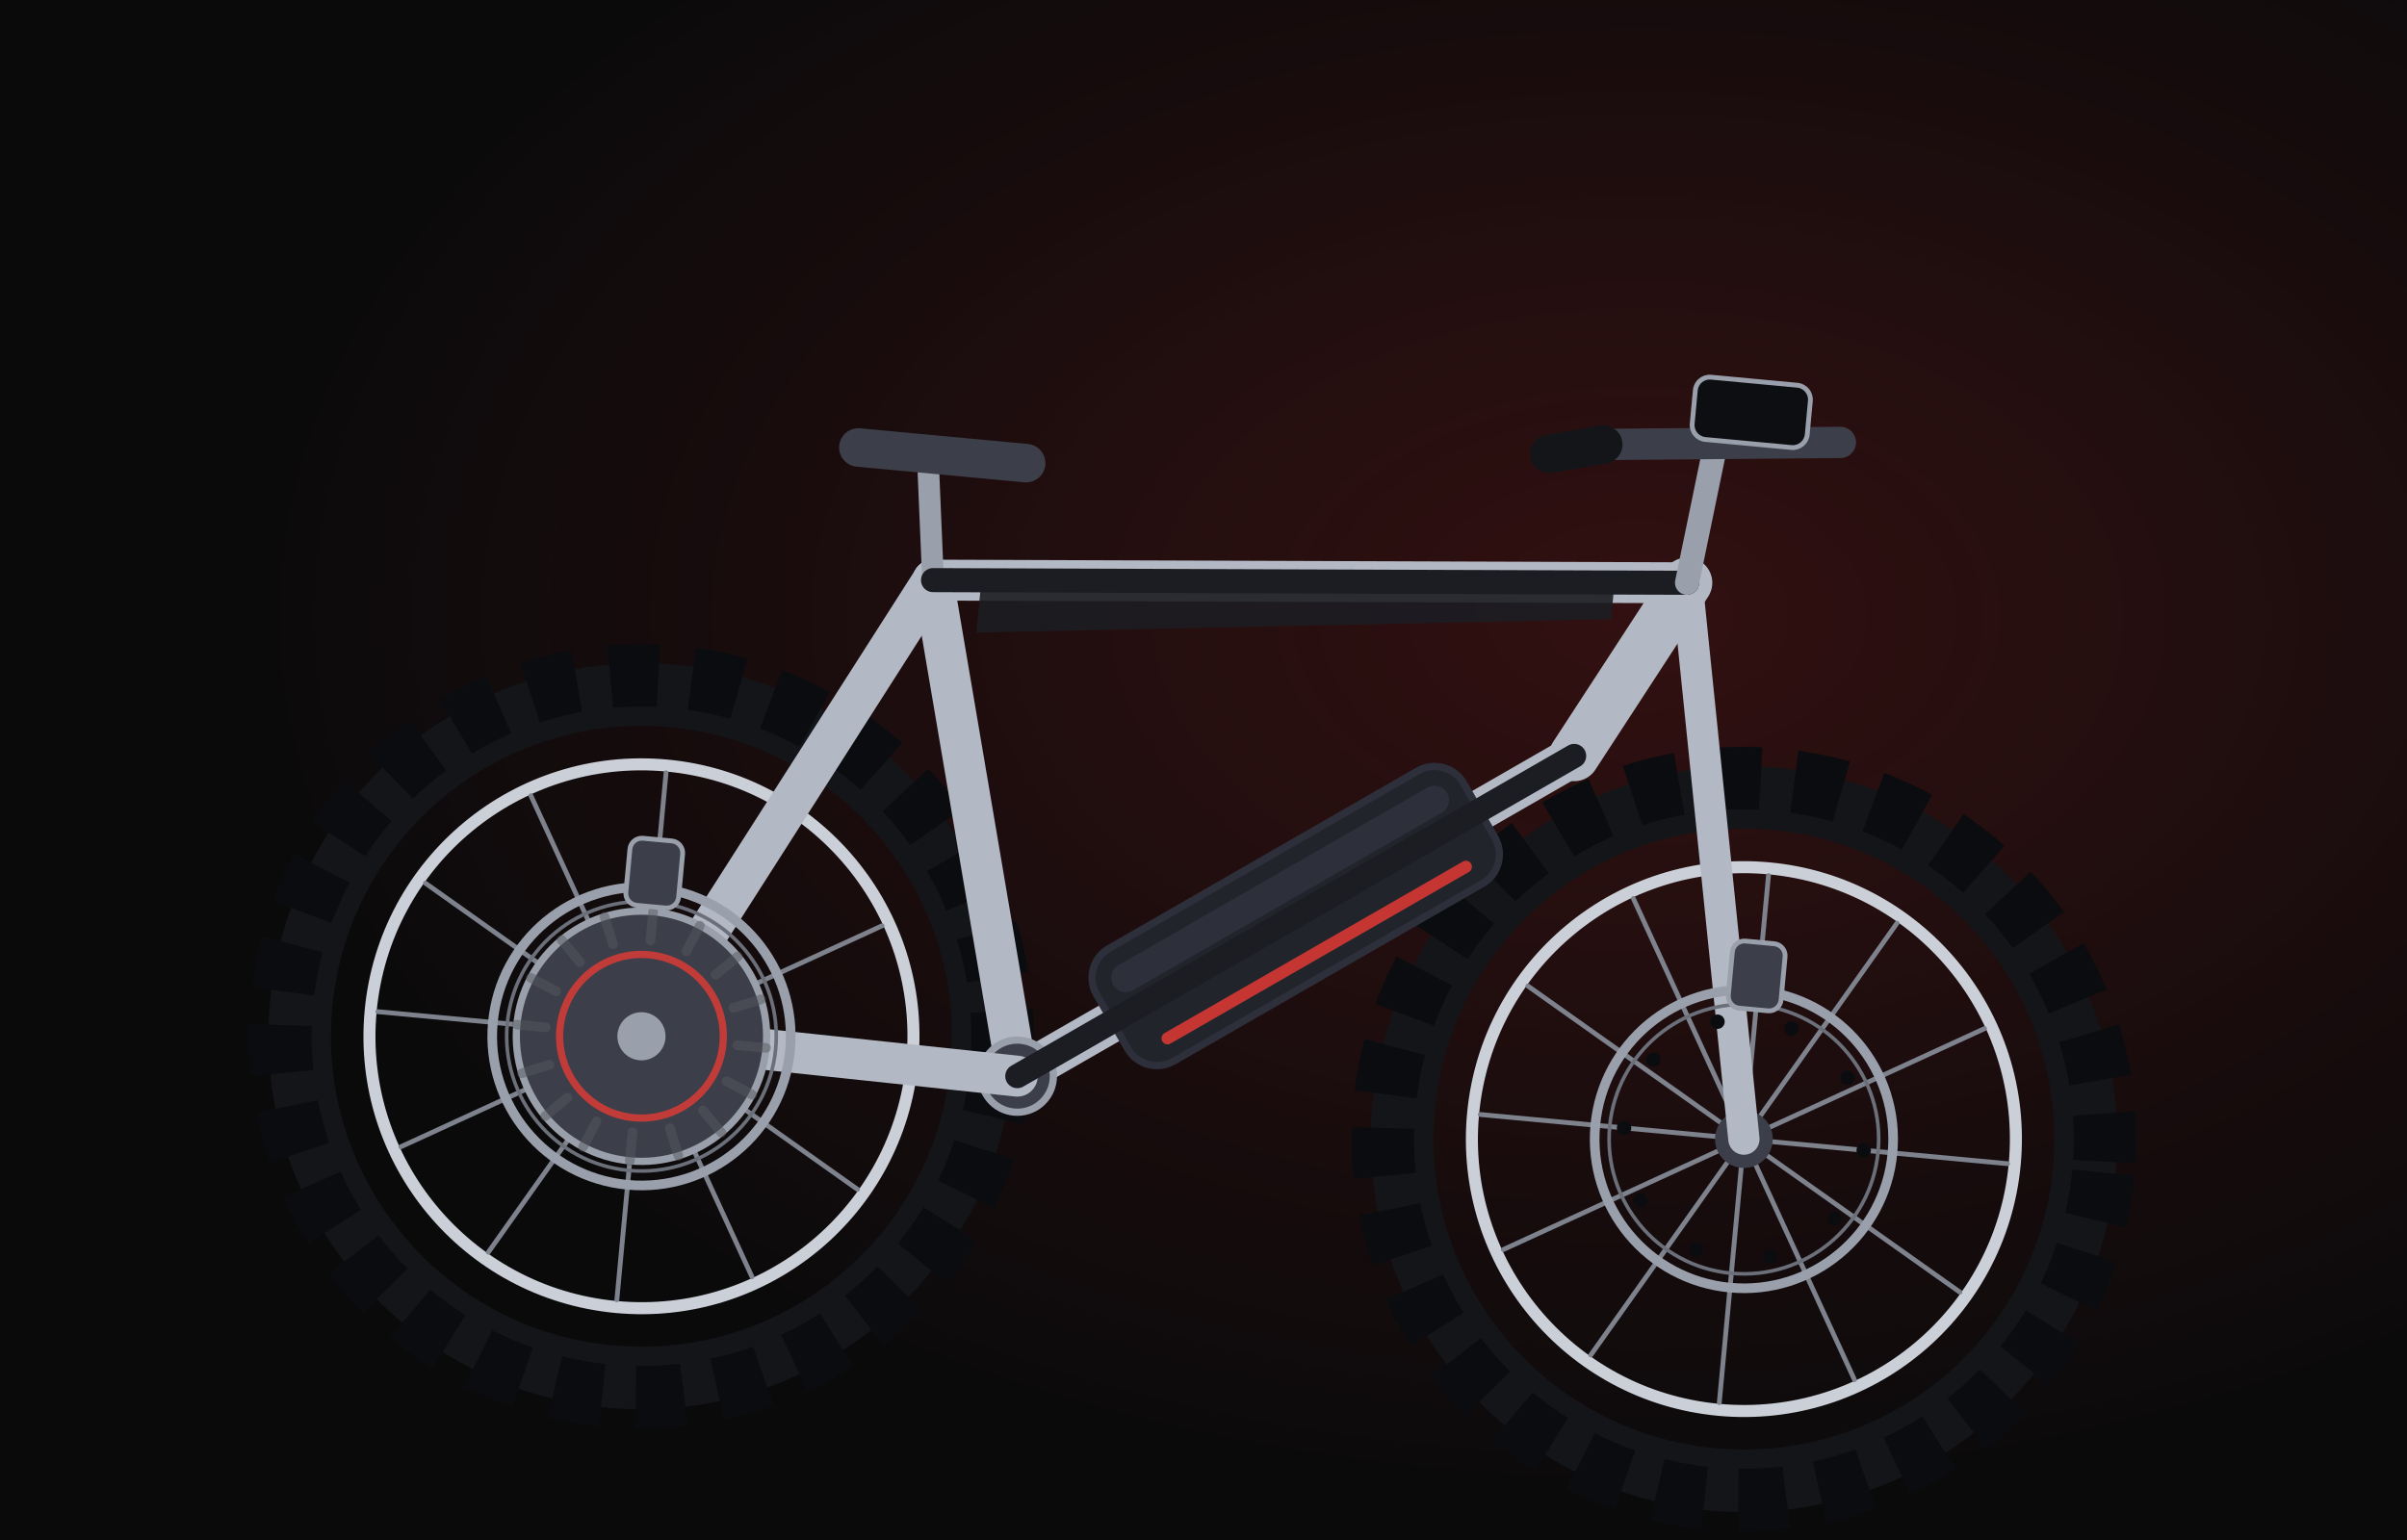
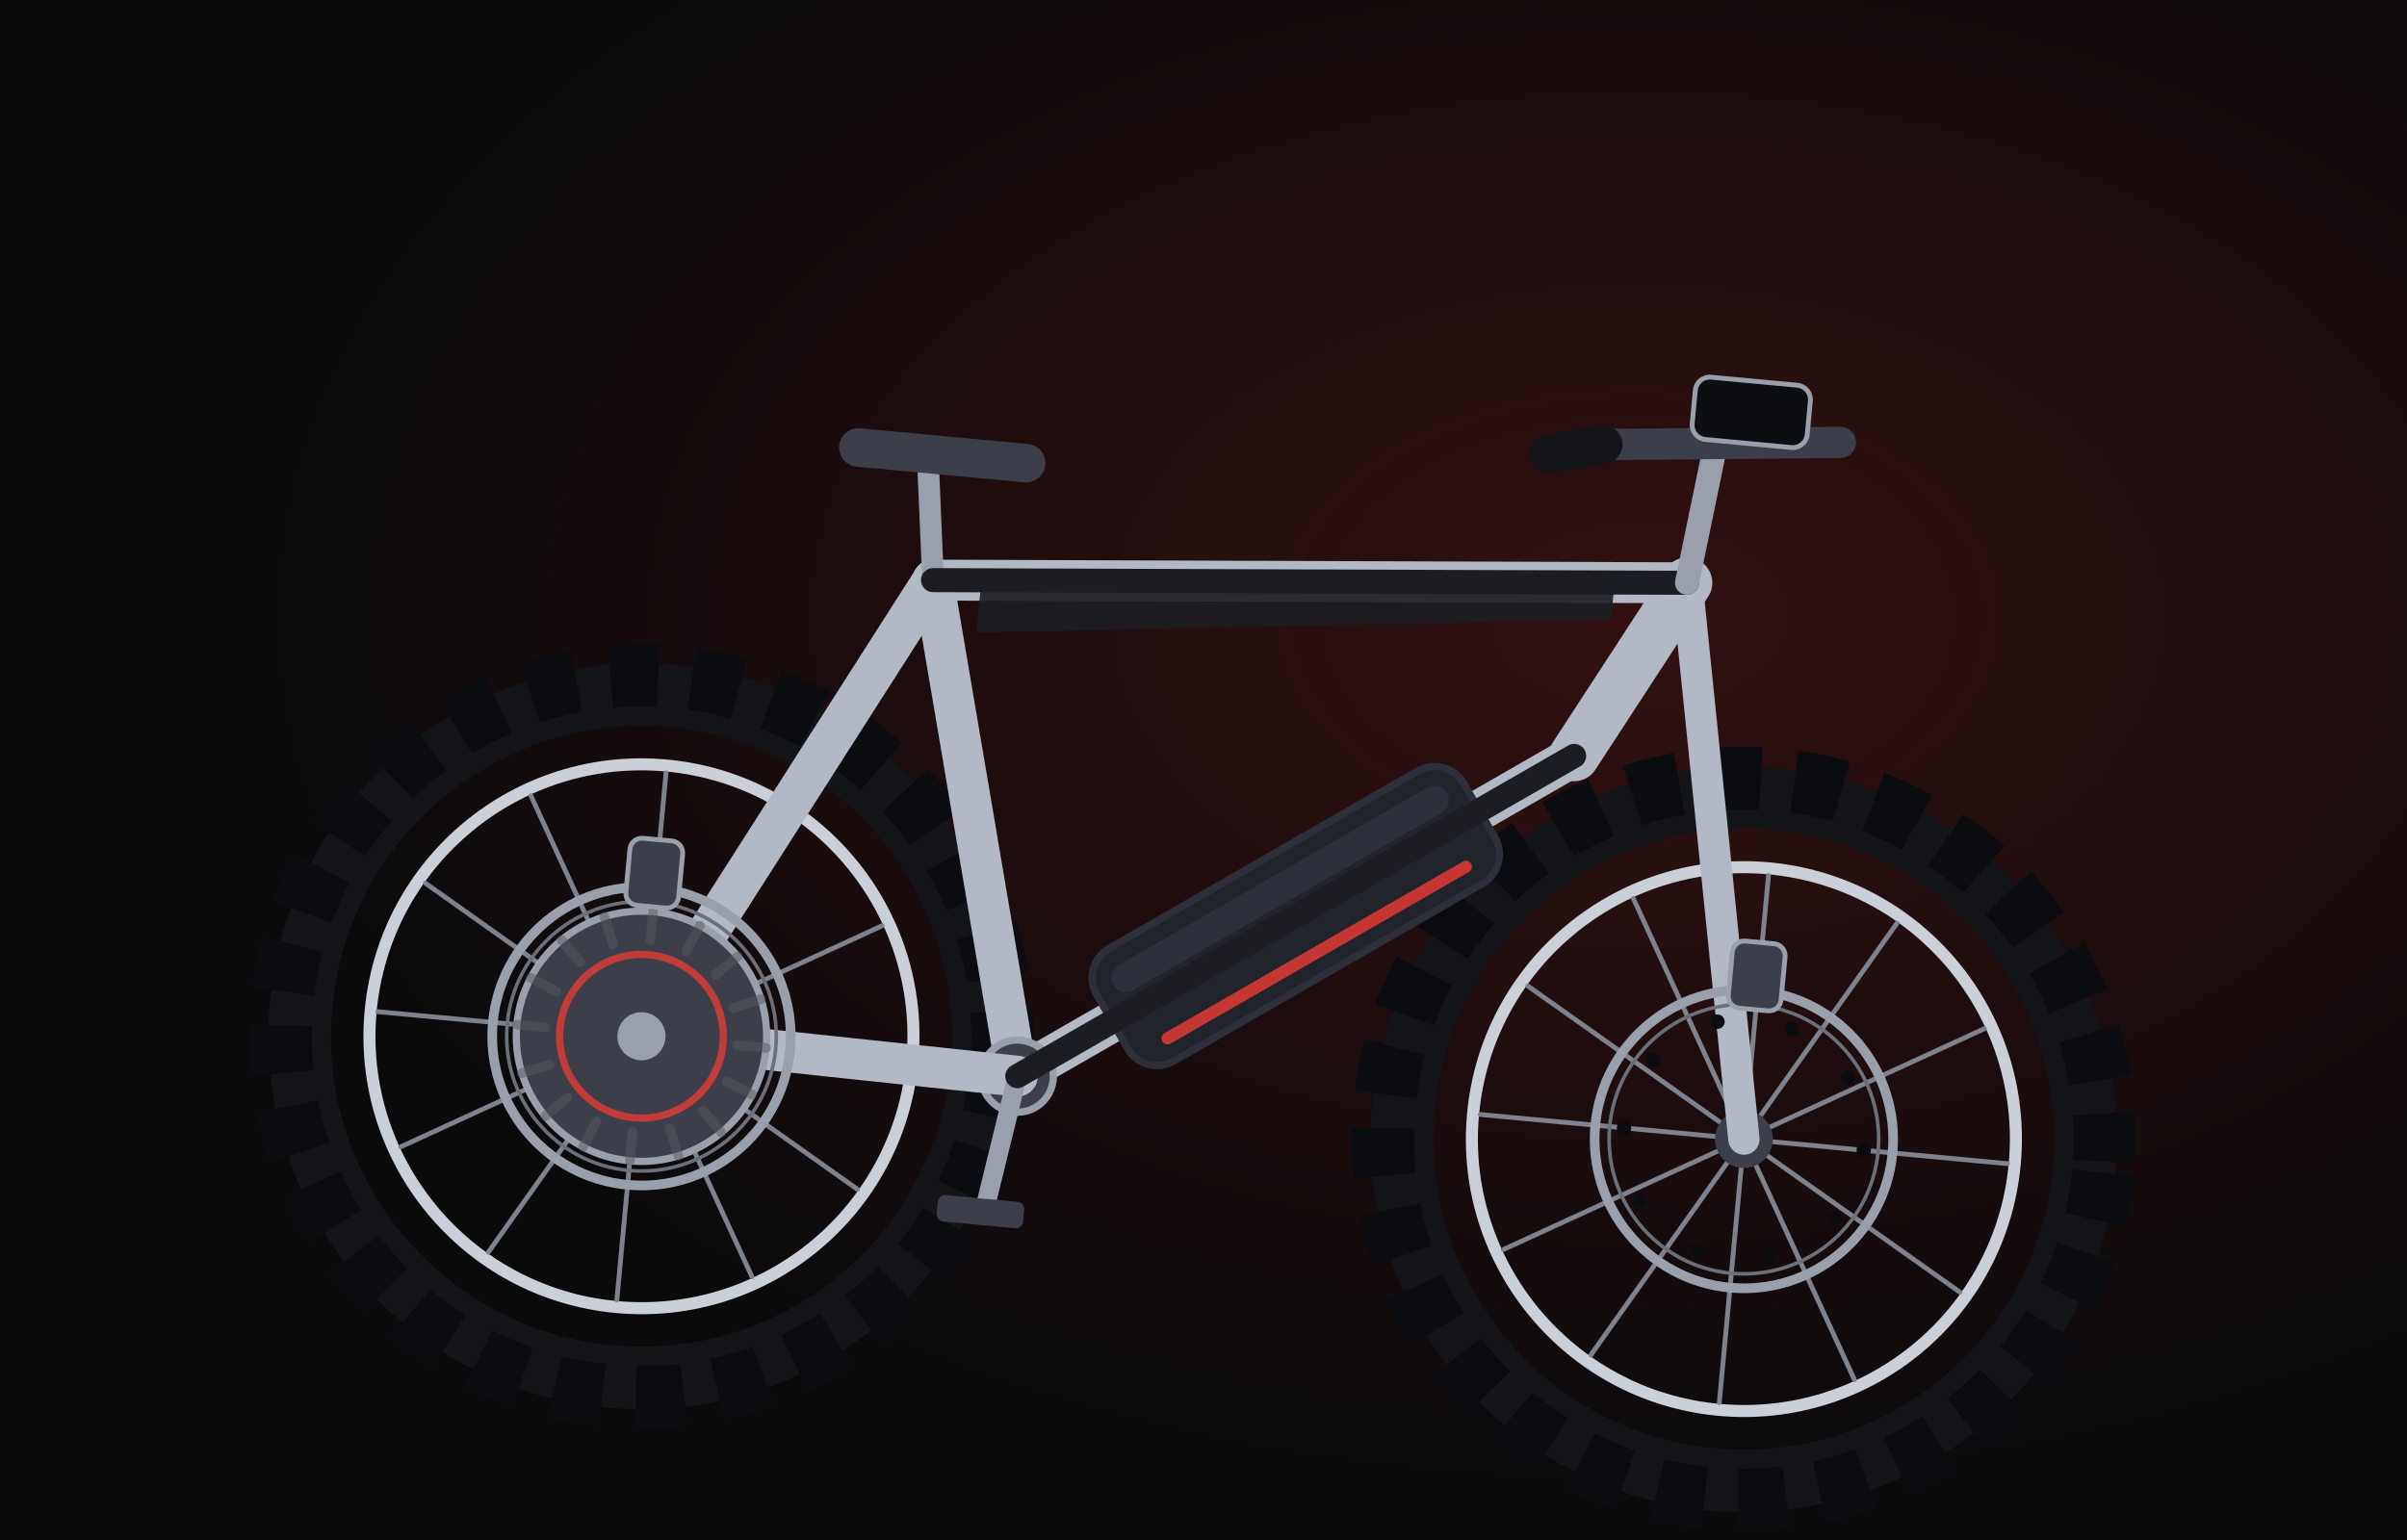
<svg xmlns="http://www.w3.org/2000/svg" viewBox="0 0 1000 640" width="1000" height="640">
  <defs>
    <radialGradient id="glow" cx="67.9%" cy="40%" r="58%">
      <stop offset="0%" stop-color="#d42a28" stop-opacity="0.20" />
      <stop offset="100%" stop-color="#d42a28" stop-opacity="0" />
    </radialGradient>
    <linearGradient id="sweep" x1="0" y1="0" x2="1" y2="0">
      <stop offset="0%" stop-color="#ffffff" stop-opacity="0" />
      <stop offset="50%" stop-color="#ffffff" stop-opacity="0.10" />
      <stop offset="55%" stop-color="#d42a28" stop-opacity="0.25" />
      <stop offset="100%" stop-color="#d42a28" stop-opacity="0" />
    </linearGradient>
  </defs>
  <rect width="1000" height="640" fill="#0a0a0b" />
  <rect width="1000" height="640" fill="url(#glow)" />
  <g transform="translate(500 350) rotate(5.33) scale(1.000) translate(-500 -350)">
    <g opacity="1.000" transform="translate(0 0.0)" />
    <g opacity="1.000" transform="translate(0 0.0)">
      <circle cx="275" cy="452" r="142" fill="none" stroke="#141519" stroke-width="26" />
      <circle cx="275" cy="452" r="113" fill="none" stroke="#cbd0d8" stroke-width="5" />
      <line x1="275" y1="452" x2="385" y2="452" stroke="#7d828d" stroke-width="2" stroke-linecap="round" />
      <line x1="275" y1="452" x2="370.263" y2="507" stroke="#7d828d" stroke-width="2" stroke-linecap="round" />
      <line x1="275" y1="452" x2="330" y2="547.263" stroke="#7d828d" stroke-width="2" stroke-linecap="round" />
      <line x1="275" y1="452" x2="275" y2="562" stroke="#7d828d" stroke-width="2" stroke-linecap="round" />
      <line x1="275" y1="452" x2="220" y2="547.263" stroke="#7d828d" stroke-width="2" stroke-linecap="round" />
      <line x1="275" y1="452" x2="179.737" y2="507" stroke="#7d828d" stroke-width="2" stroke-linecap="round" />
      <line x1="275" y1="452" x2="165" y2="452" stroke="#7d828d" stroke-width="2" stroke-linecap="round" />
      <line x1="275" y1="452" x2="179.737" y2="397" stroke="#7d828d" stroke-width="2" stroke-linecap="round" />
      <line x1="275" y1="452" x2="220" y2="356.737" stroke="#7d828d" stroke-width="2" stroke-linecap="round" />
      <line x1="275" y1="452" x2="275" y2="342" stroke="#7d828d" stroke-width="2" stroke-linecap="round" />
      <line x1="275" y1="452" x2="330" y2="356.737" stroke="#7d828d" stroke-width="2" stroke-linecap="round" />
      <line x1="275" y1="452" x2="370.263" y2="397" stroke="#7d828d" stroke-width="2" stroke-linecap="round" />
      <circle cx="275" cy="452" r="12" fill="#3c3f49" />
      <circle cx="735" cy="452" r="142" fill="none" stroke="#141519" stroke-width="26" />
      <circle cx="735" cy="452" r="113" fill="none" stroke="#cbd0d8" stroke-width="5" />
      <line x1="735" y1="452" x2="845" y2="452" stroke="#7d828d" stroke-width="2" stroke-linecap="round" />
      <line x1="735" y1="452" x2="830.263" y2="507" stroke="#7d828d" stroke-width="2" stroke-linecap="round" />
      <line x1="735" y1="452" x2="790" y2="547.263" stroke="#7d828d" stroke-width="2" stroke-linecap="round" />
      <line x1="735" y1="452" x2="735" y2="562" stroke="#7d828d" stroke-width="2" stroke-linecap="round" />
      <line x1="735" y1="452" x2="680" y2="547.263" stroke="#7d828d" stroke-width="2" stroke-linecap="round" />
      <line x1="735" y1="452" x2="639.737" y2="507" stroke="#7d828d" stroke-width="2" stroke-linecap="round" />
      <line x1="735" y1="452" x2="625" y2="452" stroke="#7d828d" stroke-width="2" stroke-linecap="round" />
      <line x1="735" y1="452" x2="639.737" y2="397" stroke="#7d828d" stroke-width="2" stroke-linecap="round" />
      <line x1="735" y1="452" x2="680" y2="356.737" stroke="#7d828d" stroke-width="2" stroke-linecap="round" />
      <line x1="735" y1="452" x2="735" y2="342" stroke="#7d828d" stroke-width="2" stroke-linecap="round" />
      <line x1="735" y1="452" x2="790" y2="356.737" stroke="#7d828d" stroke-width="2" stroke-linecap="round" />
      <line x1="735" y1="452" x2="830.263" y2="397" stroke="#7d828d" stroke-width="2" stroke-linecap="round" />
      <circle cx="735" cy="452" r="12" fill="#3c3f49" />
    </g>
    <g opacity="1.000" transform="translate(0 0.0)">
      <circle cx="275" cy="452" r="150" fill="none" stroke="#0b0c0f" stroke-width="26" stroke-dasharray="20 14" />
      <circle cx="735" cy="452" r="150" fill="none" stroke="#0b0c0f" stroke-width="26" stroke-dasharray="20 14" />
    </g>
    <g opacity="1.000" transform="translate(0 0.0)">
      <line x1="432" y1="454" x2="650" y2="300" stroke="#b3b9c4" stroke-width="17" stroke-linecap="round" />
      <line x1="378" y1="252" x2="690" y2="224" stroke="#b3b9c4" stroke-width="17" stroke-linecap="round" />
      <line x1="432" y1="454" x2="378" y2="252" stroke="#b3b9c4" stroke-width="17" stroke-linecap="round" />
      <line x1="650" y1="300" x2="690" y2="224" stroke="#b3b9c4" stroke-width="21" stroke-linecap="round" />
      <line x1="690" y1="224" x2="735" y2="452" stroke="#b3b9c4" stroke-width="13" stroke-linecap="round" />
      <circle cx="432" cy="454" r="15" fill="#3c3f49" stroke="#9aa0ab" stroke-width="3" />
      <line x1="432" y1="454" x2="275" y2="452" stroke="#b3b9c4" stroke-width="17" stroke-linecap="round" />
      <line x1="275" y1="452" x2="378" y2="252" stroke="#b3b9c4" stroke-width="17" stroke-linecap="round" />
    </g>
    <g opacity="1.000" transform="translate(0 0.0)">
      <line x1="378" y1="252" x2="372" y2="208" stroke="#9aa0ab" stroke-width="9" stroke-linecap="round" />
      <rect x="334" y="192" width="86" height="16" rx="8" fill="#3c3f49" />
    </g>
    <g opacity="1.000" transform="translate(0 0.0)">
      <circle cx="735" cy="452" r="62" fill="none" stroke="#9aa0ab" stroke-width="4" />
      <circle cx="735" cy="452" r="56" fill="none" stroke="#6b6f79" stroke-width="1.5" />
      <circle cx="785" cy="452" r="3" fill="#0b0c0f" />
      <circle cx="775.451" cy="481.389" r="3" fill="#0b0c0f" />
      <circle cx="750.451" cy="499.553" r="3" fill="#0b0c0f" />
      <circle cx="719.549" cy="499.553" r="3" fill="#0b0c0f" />
      <circle cx="694.549" cy="481.389" r="3" fill="#0b0c0f" />
      <circle cx="685" cy="452" r="3" fill="#0b0c0f" />
      <circle cx="694.549" cy="422.611" r="3" fill="#0b0c0f" />
      <circle cx="719.549" cy="404.447" r="3" fill="#0b0c0f" />
      <circle cx="750.451" cy="404.447" r="3" fill="#0b0c0f" />
      <circle cx="775.451" cy="422.611" r="3" fill="#0b0c0f" />
      <circle cx="275" cy="452" r="62" fill="none" stroke="#9aa0ab" stroke-width="4" />
      <circle cx="275" cy="452" r="56" fill="none" stroke="#6b6f79" stroke-width="1.5" />
      <circle cx="325" cy="452" r="3" fill="#0b0c0f" />
      <circle cx="315.451" cy="481.389" r="3" fill="#0b0c0f" />
      <circle cx="290.451" cy="499.553" r="3" fill="#0b0c0f" />
      <circle cx="259.549" cy="499.553" r="3" fill="#0b0c0f" />
      <circle cx="234.549" cy="481.389" r="3" fill="#0b0c0f" />
      <circle cx="225" cy="452" r="3" fill="#0b0c0f" />
      <circle cx="234.549" cy="422.611" r="3" fill="#0b0c0f" />
      <circle cx="259.549" cy="404.447" r="3" fill="#0b0c0f" />
      <circle cx="290.451" cy="404.447" r="3" fill="#0b0c0f" />
      <circle cx="315.451" cy="422.611" r="3" fill="#0b0c0f" />
    </g>
    <g opacity="1.000" transform="translate(0 0.0)">
      <g transform="translate(541 377) rotate(-35.23823)">
        <rect x="-88" y="-27" width="176" height="54" rx="14" fill="#22242c" stroke="#2d303a" stroke-width="3" />
        <rect x="-80" y="-19" width="160" height="12" rx="6" fill="#2d303a" />
        <rect x="-74" y="15" width="148" height="5" rx="2.5" fill="#e23a34" opacity="0.85" />
      </g>
    </g>
    <g opacity="1.000" transform="translate(0 0.0)">
      <circle cx="275" cy="452" r="52" fill="#3c3f49" stroke="#9aa0ab" stroke-width="3" />
      <line x1="315" y1="452" x2="327" y2="452" stroke="#54586180" stroke-width="4" stroke-linecap="round" />
      <line x1="311.955" y1="467.307" x2="323.042" y2="471.9" stroke="#54586180" stroke-width="4" stroke-linecap="round" />
      <line x1="303.284" y1="480.284" x2="311.77" y2="488.77" stroke="#54586180" stroke-width="4" stroke-linecap="round" />
      <line x1="290.307" y1="488.955" x2="294.9" y2="500.042" stroke="#54586180" stroke-width="4" stroke-linecap="round" />
      <line x1="275" y1="492" x2="275" y2="504" stroke="#54586180" stroke-width="4" stroke-linecap="round" />
      <line x1="259.693" y1="488.955" x2="255.1" y2="500.042" stroke="#54586180" stroke-width="4" stroke-linecap="round" />
      <line x1="246.716" y1="480.284" x2="238.23" y2="488.77" stroke="#54586180" stroke-width="4" stroke-linecap="round" />
      <line x1="238.045" y1="467.307" x2="226.958" y2="471.9" stroke="#54586180" stroke-width="4" stroke-linecap="round" />
      <line x1="235" y1="452" x2="223" y2="452" stroke="#54586180" stroke-width="4" stroke-linecap="round" />
      <line x1="238.045" y1="436.693" x2="226.958" y2="432.1" stroke="#54586180" stroke-width="4" stroke-linecap="round" />
      <line x1="246.716" y1="423.716" x2="238.23" y2="415.23" stroke="#54586180" stroke-width="4" stroke-linecap="round" />
      <line x1="259.693" y1="415.045" x2="255.1" y2="403.958" stroke="#54586180" stroke-width="4" stroke-linecap="round" />
      <line x1="275" y1="412" x2="275" y2="400" stroke="#54586180" stroke-width="4" stroke-linecap="round" />
      <line x1="290.307" y1="415.045" x2="294.9" y2="403.958" stroke="#54586180" stroke-width="4" stroke-linecap="round" />
      <line x1="303.284" y1="423.716" x2="311.77" y2="415.23" stroke="#54586180" stroke-width="4" stroke-linecap="round" />
      <line x1="311.955" y1="436.693" x2="323.042" y2="432.1" stroke="#54586180" stroke-width="4" stroke-linecap="round" />
      <circle cx="275" cy="452" r="34" fill="none" stroke="#e23a34" stroke-width="3" opacity="0.8" />
      <circle cx="275" cy="452" r="10" fill="#9aa0ab" />
    </g>
    <g opacity="1.000" transform="translate(0 0.0)">
+       <line x1="432" y1="454" x2="424" y2="508" stroke="#9aa0ab" stroke-width="8" stroke-linecap="round" />
+       <rect x="404" y="506" width="36" height="11" rx="3" fill="#3c3f49" />
+     </g>
+     <g opacity="1.000" transform="translate(0 0.0)">
      <rect x="723" y="370" width="22" height="28" rx="5" fill="#3c3f49" stroke="#9aa0ab" stroke-width="2" />
      <rect x="263" y="370" width="22" height="28" rx="5" fill="#3c3f49" stroke="#9aa0ab" stroke-width="2" />
    </g>
    <g opacity="1.000" transform="translate(0 0.0)">
      <line x1="432" y1="454" x2="650" y2="300" stroke="#1c1d22" stroke-width="10" stroke-linecap="round" />
      <line x1="378" y1="252" x2="690" y2="224" stroke="#1c1d22" stroke-width="10" stroke-linecap="round" />
      <path d="M398 248 L660 222 L660 242 L398 272 Z" fill="#1c1d22" opacity="0.9" />
    </g>
    <g opacity="1.000" transform="translate(0 0.0)" />
    <g opacity="1.000" transform="translate(0 0.0)" />
    <g opacity="1.000" transform="translate(0 0.0)">
      <line x1="690" y1="224" x2="696" y2="170" stroke="#9aa0ab" stroke-width="10" stroke-linecap="round" />
      <line x1="650" y1="170" x2="748" y2="160" stroke="#3c3f49" stroke-width="13" stroke-linecap="round" />
      <line x1="650" y1="170" x2="628" y2="176" stroke="#141519" stroke-width="16" stroke-linecap="round" />
      <rect x="686" y="138" width="48" height="26" rx="6" fill="#0d0e12" stroke="#9aa0ab" stroke-width="2" />
    </g>
  </g>
  <g transform="translate(1248 0) skewX(-12)">
    <rect x="-90" y="-100" width="180" height="840" fill="url(#sweep)" />
  </g>
</svg>
